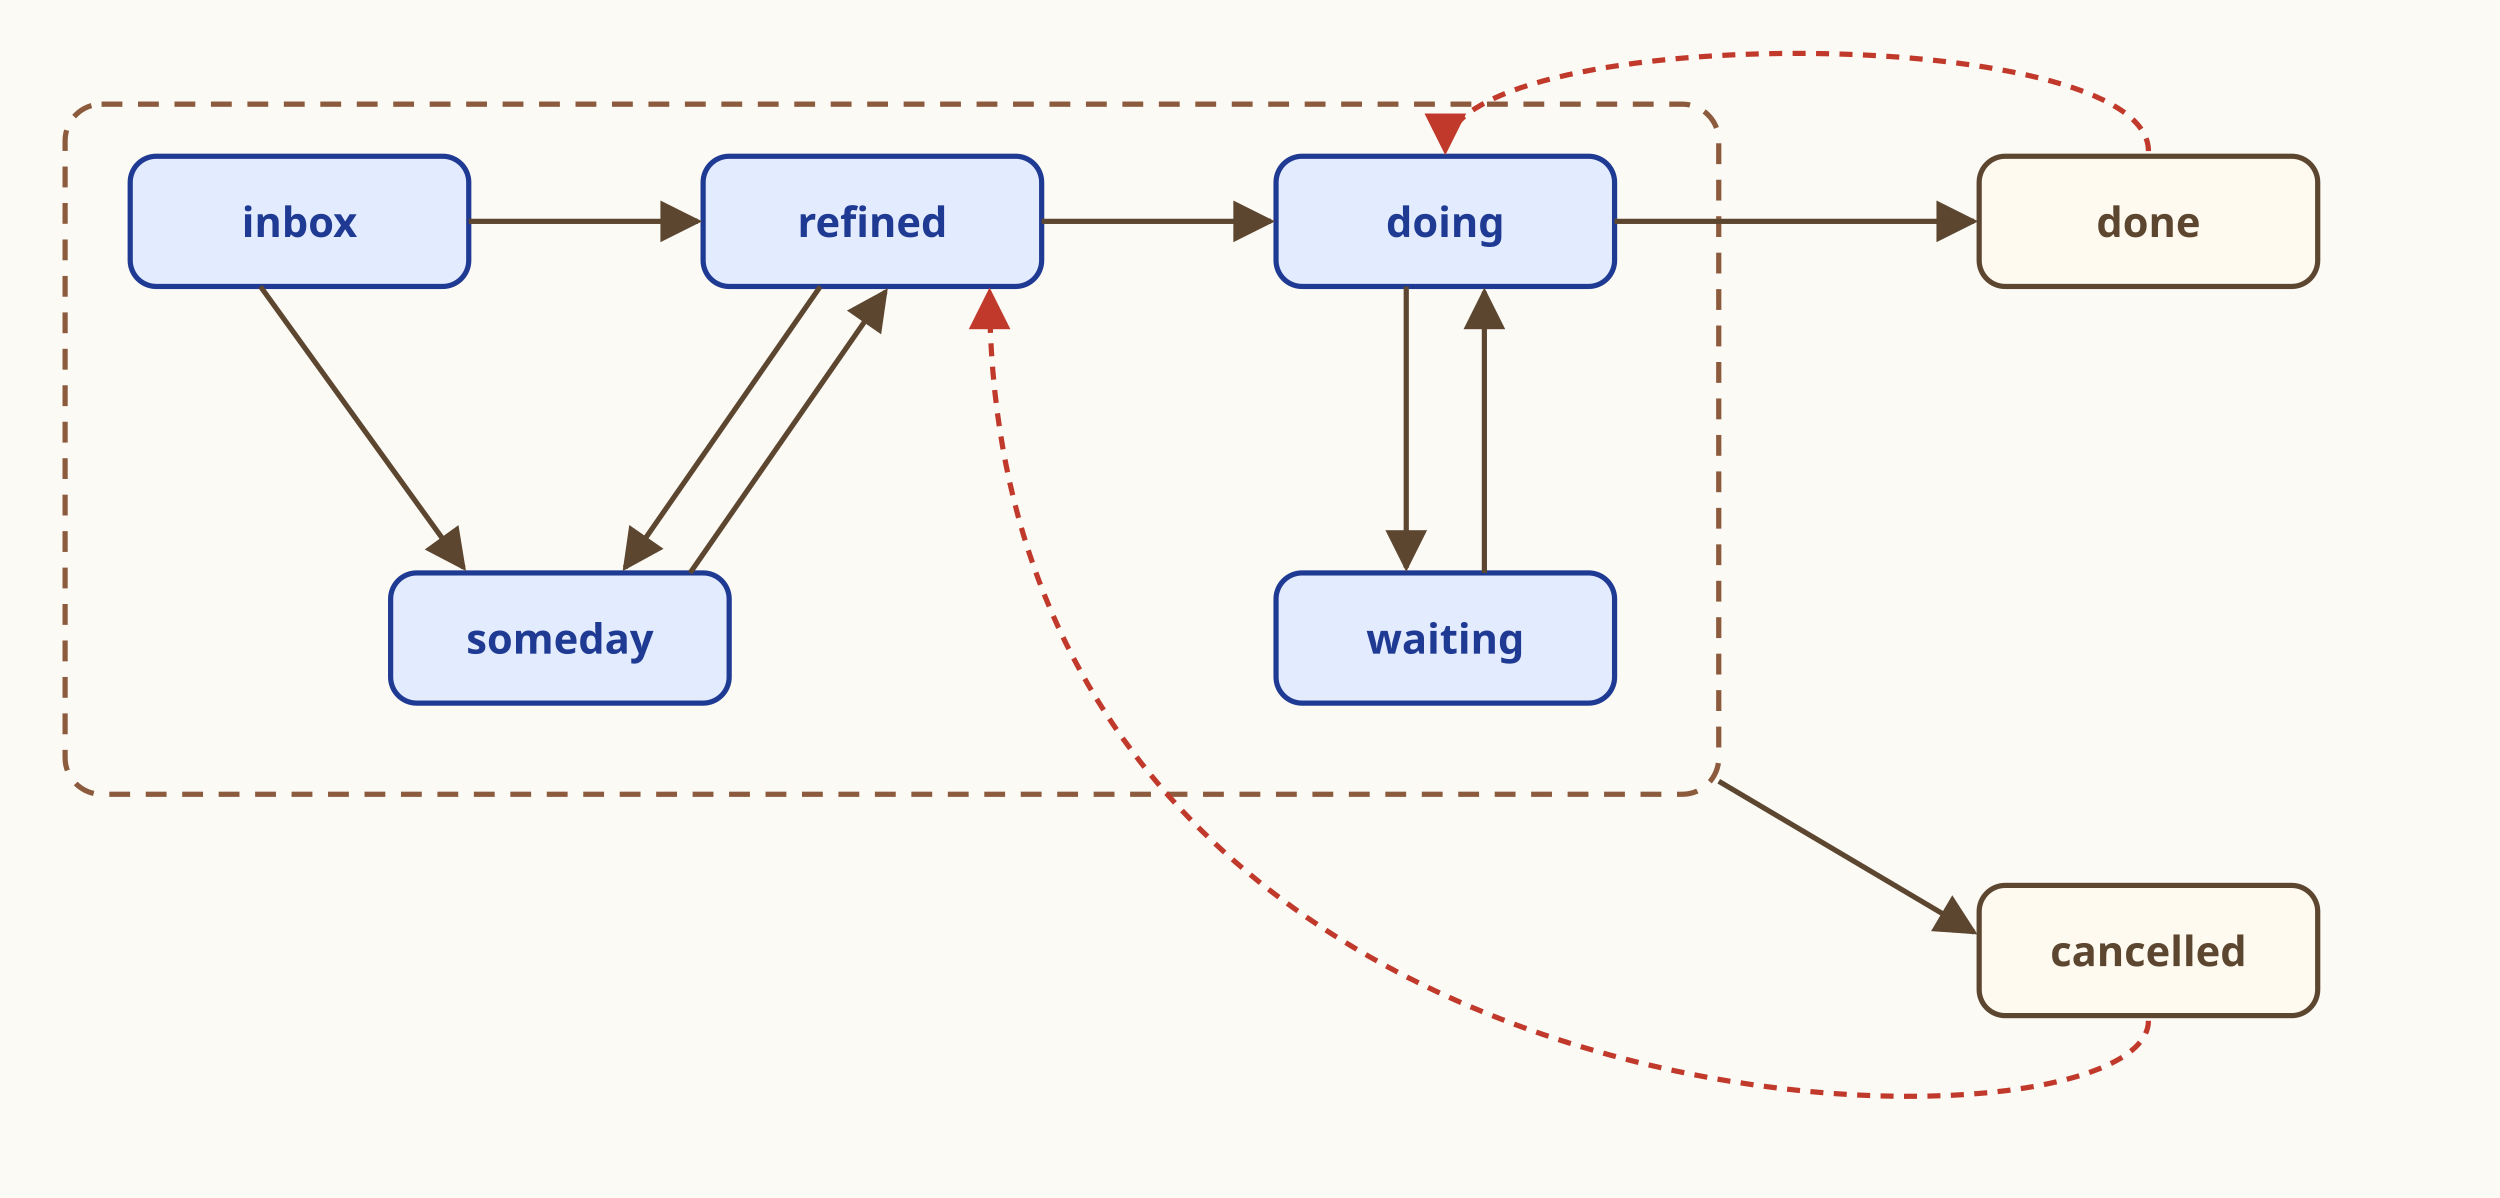
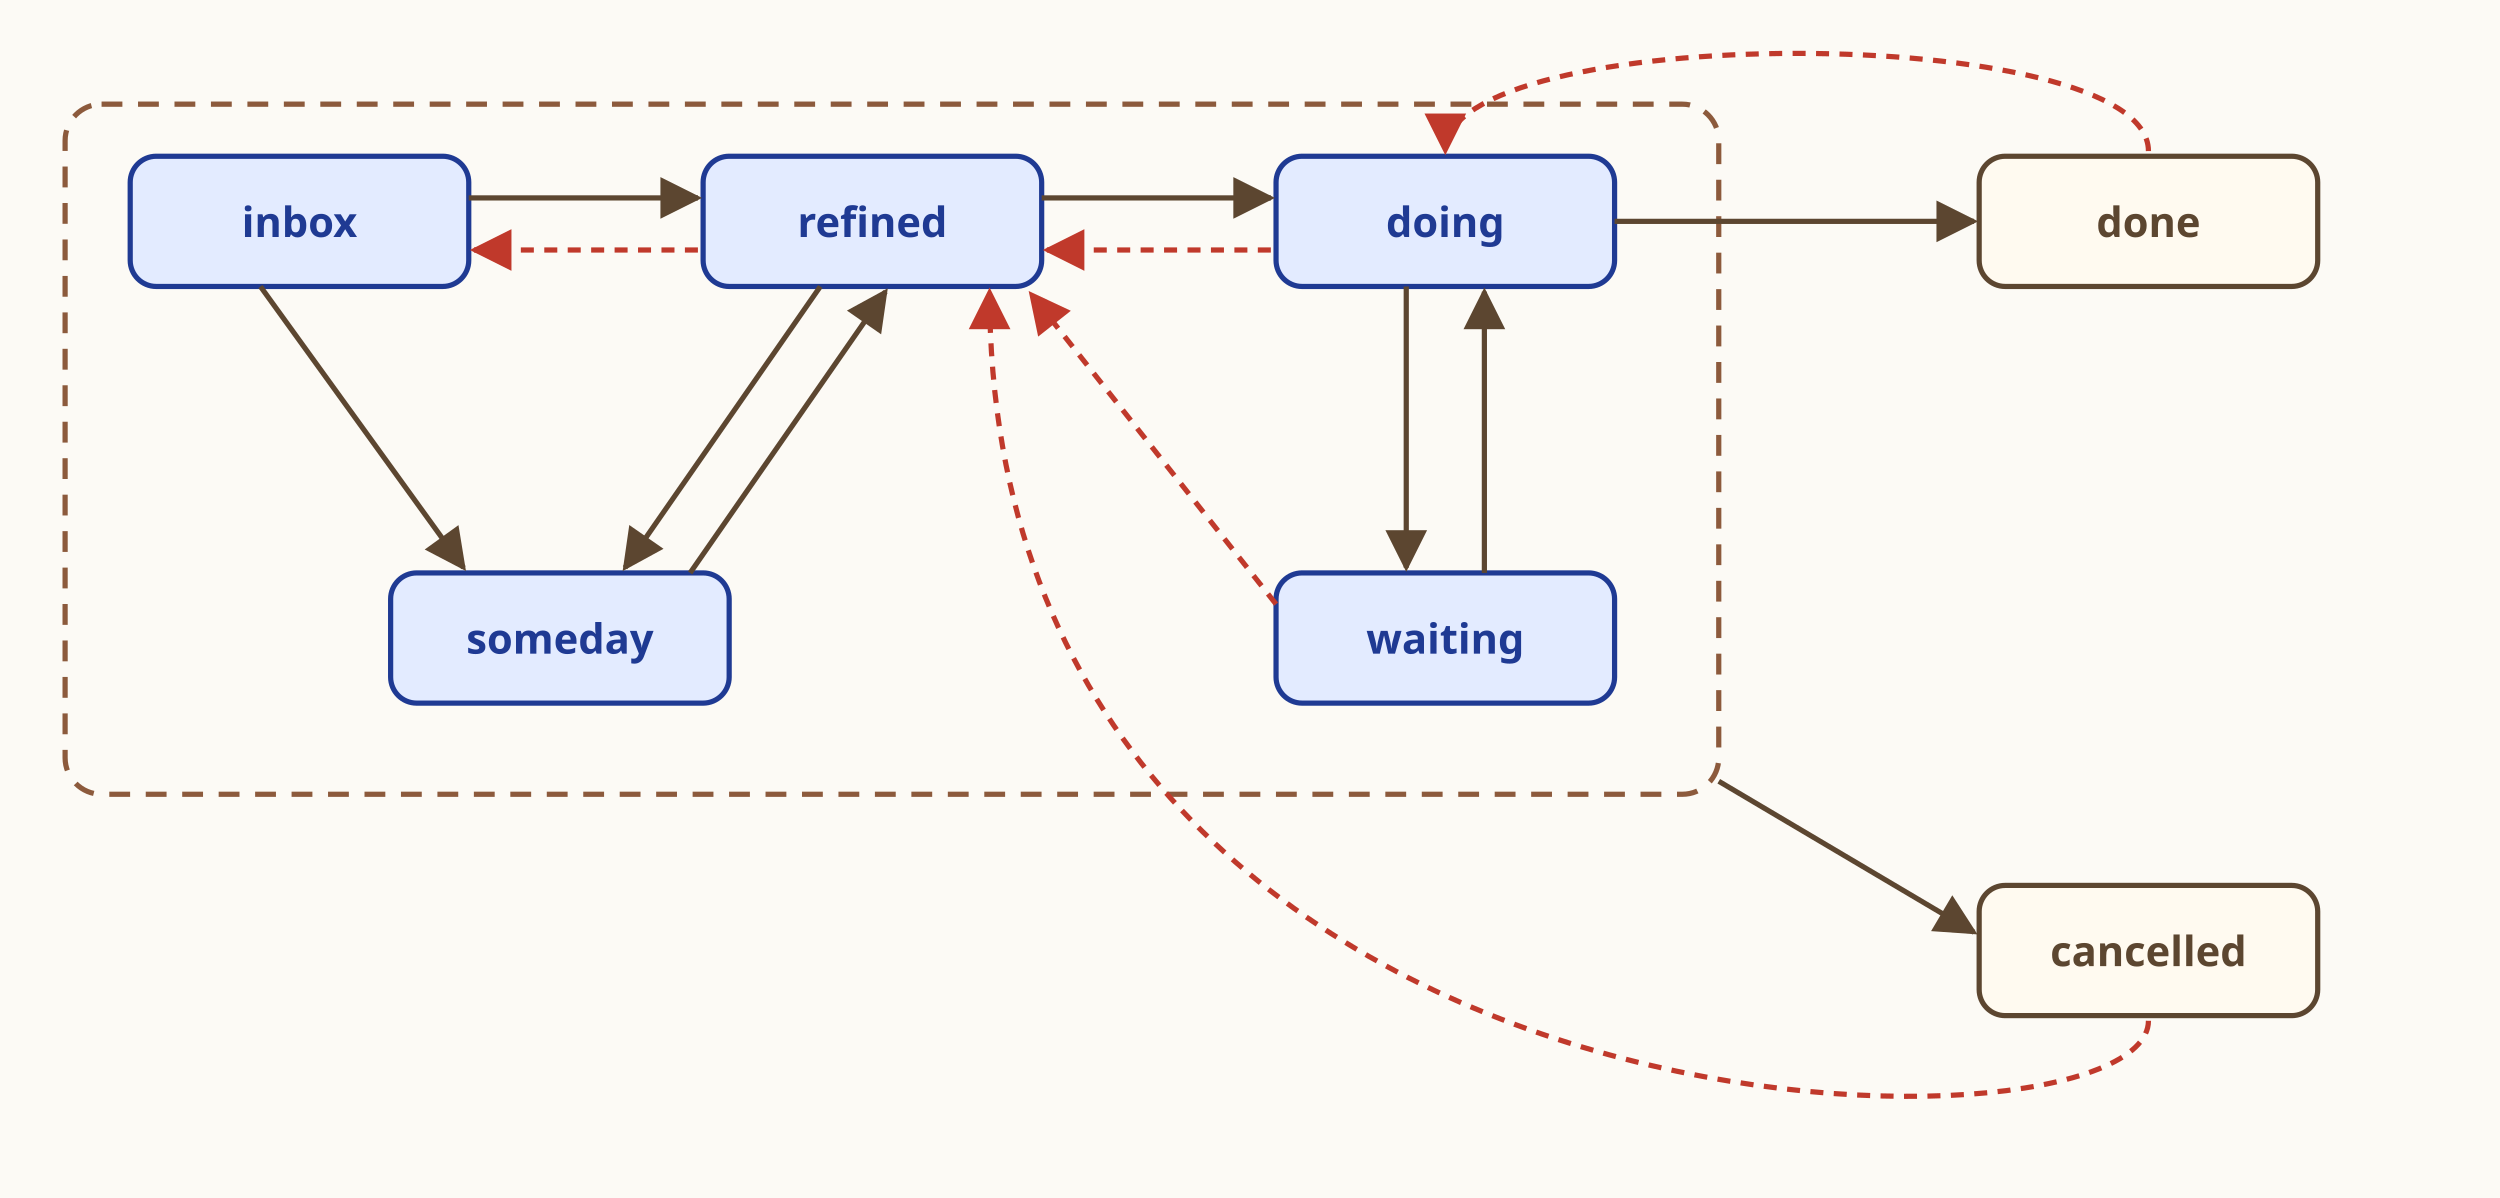
<svg xmlns="http://www.w3.org/2000/svg" viewBox="0 0 960 460" font-family="sans-serif" font-size="16">
  <defs>
    <marker id="fleche" viewBox="0 0 10 10" refX="9" refY="5" markerWidth="8" markerHeight="8" orient="auto">
      <path d="M0,0 L10,5 L0,10 z" fill="#5c4630" />
    </marker>
    <marker id="fleche-retour" viewBox="0 0 10 10" refX="9" refY="5" markerWidth="8" markerHeight="8" orient="auto">
      <path d="M0,0 L10,5 L0,10 z" fill="#c0392b" />
    </marker>
  </defs>
  <rect width="960" height="460" fill="#fcfaf5" />
  <rect x="25" y="40" width="635" height="265" rx="14" fill="none" stroke="#8c5a3c" stroke-width="2" stroke-dasharray="8 6" />
  <g fill="#e3ebff" stroke="#1f3a93" stroke-width="2">
    <rect x="50" y="60" width="130" height="50" rx="10" />
    <rect x="270" y="60" width="130" height="50" rx="10" />
    <rect x="490" y="60" width="130" height="50" rx="10" />
    <rect x="150" y="220" width="130" height="50" rx="10" />
    <rect x="490" y="220" width="130" height="50" rx="10" />
  </g>
  <g fill="#1f3a93" font-weight="bold" text-anchor="middle">
    <text x="115" y="91">inbox</text>
    <text x="335" y="91">refined</text>
    <text x="555" y="91">doing</text>
    <text x="215" y="251">someday</text>
    <text x="555" y="251">waiting</text>
  </g>
  <g fill="#fffaf0" stroke="#5c4630" stroke-width="2">
    <rect x="760" y="60" width="130" height="50" rx="10" />
    <rect x="760" y="340" width="130" height="50" rx="10" />
  </g>
  <g fill="#5c4630" font-weight="bold" text-anchor="middle">
    <text x="825" y="91">done</text>
    <text x="825" y="371">cancelled</text>
  </g>
  <g stroke="#5c4630" stroke-width="2" fill="none" marker-end="url(#fleche)">
-     <line x1="180" y1="85" x2="268" y2="85" />
-     <line x1="400" y1="85" x2="488" y2="85" />
+     <line x1="180" y1="76" x2="268" y2="76" />
+     <line x1="400" y1="76" x2="488" y2="76" />
    <line x1="620" y1="85" x2="758" y2="85" />
    <line x1="540" y1="110" x2="540" y2="218" />
    <line x1="570" y1="220" x2="570" y2="112" />
    <line x1="100" y1="110" x2="178" y2="218" />
    <line x1="315" y1="110" x2="240" y2="218" />
    <line x1="265" y1="220" x2="340" y2="112" />
    <line x1="660" y1="300" x2="758" y2="358" />
  </g>
  <g stroke="#c0392b" stroke-width="2" stroke-dasharray="5 4" fill="none" marker-end="url(#fleche-retour)">
+     <line x1="268" y1="96" x2="182" y2="96" />
+     <line x1="488" y1="96" x2="402" y2="96" />
+     <line x1="490" y1="232" x2="396" y2="113" />
    <path d="M825,58 C825,8 555,8 555,58" />
    <path d="M825,392 C825,450 380,450 380,112" />
  </g>
</svg>
